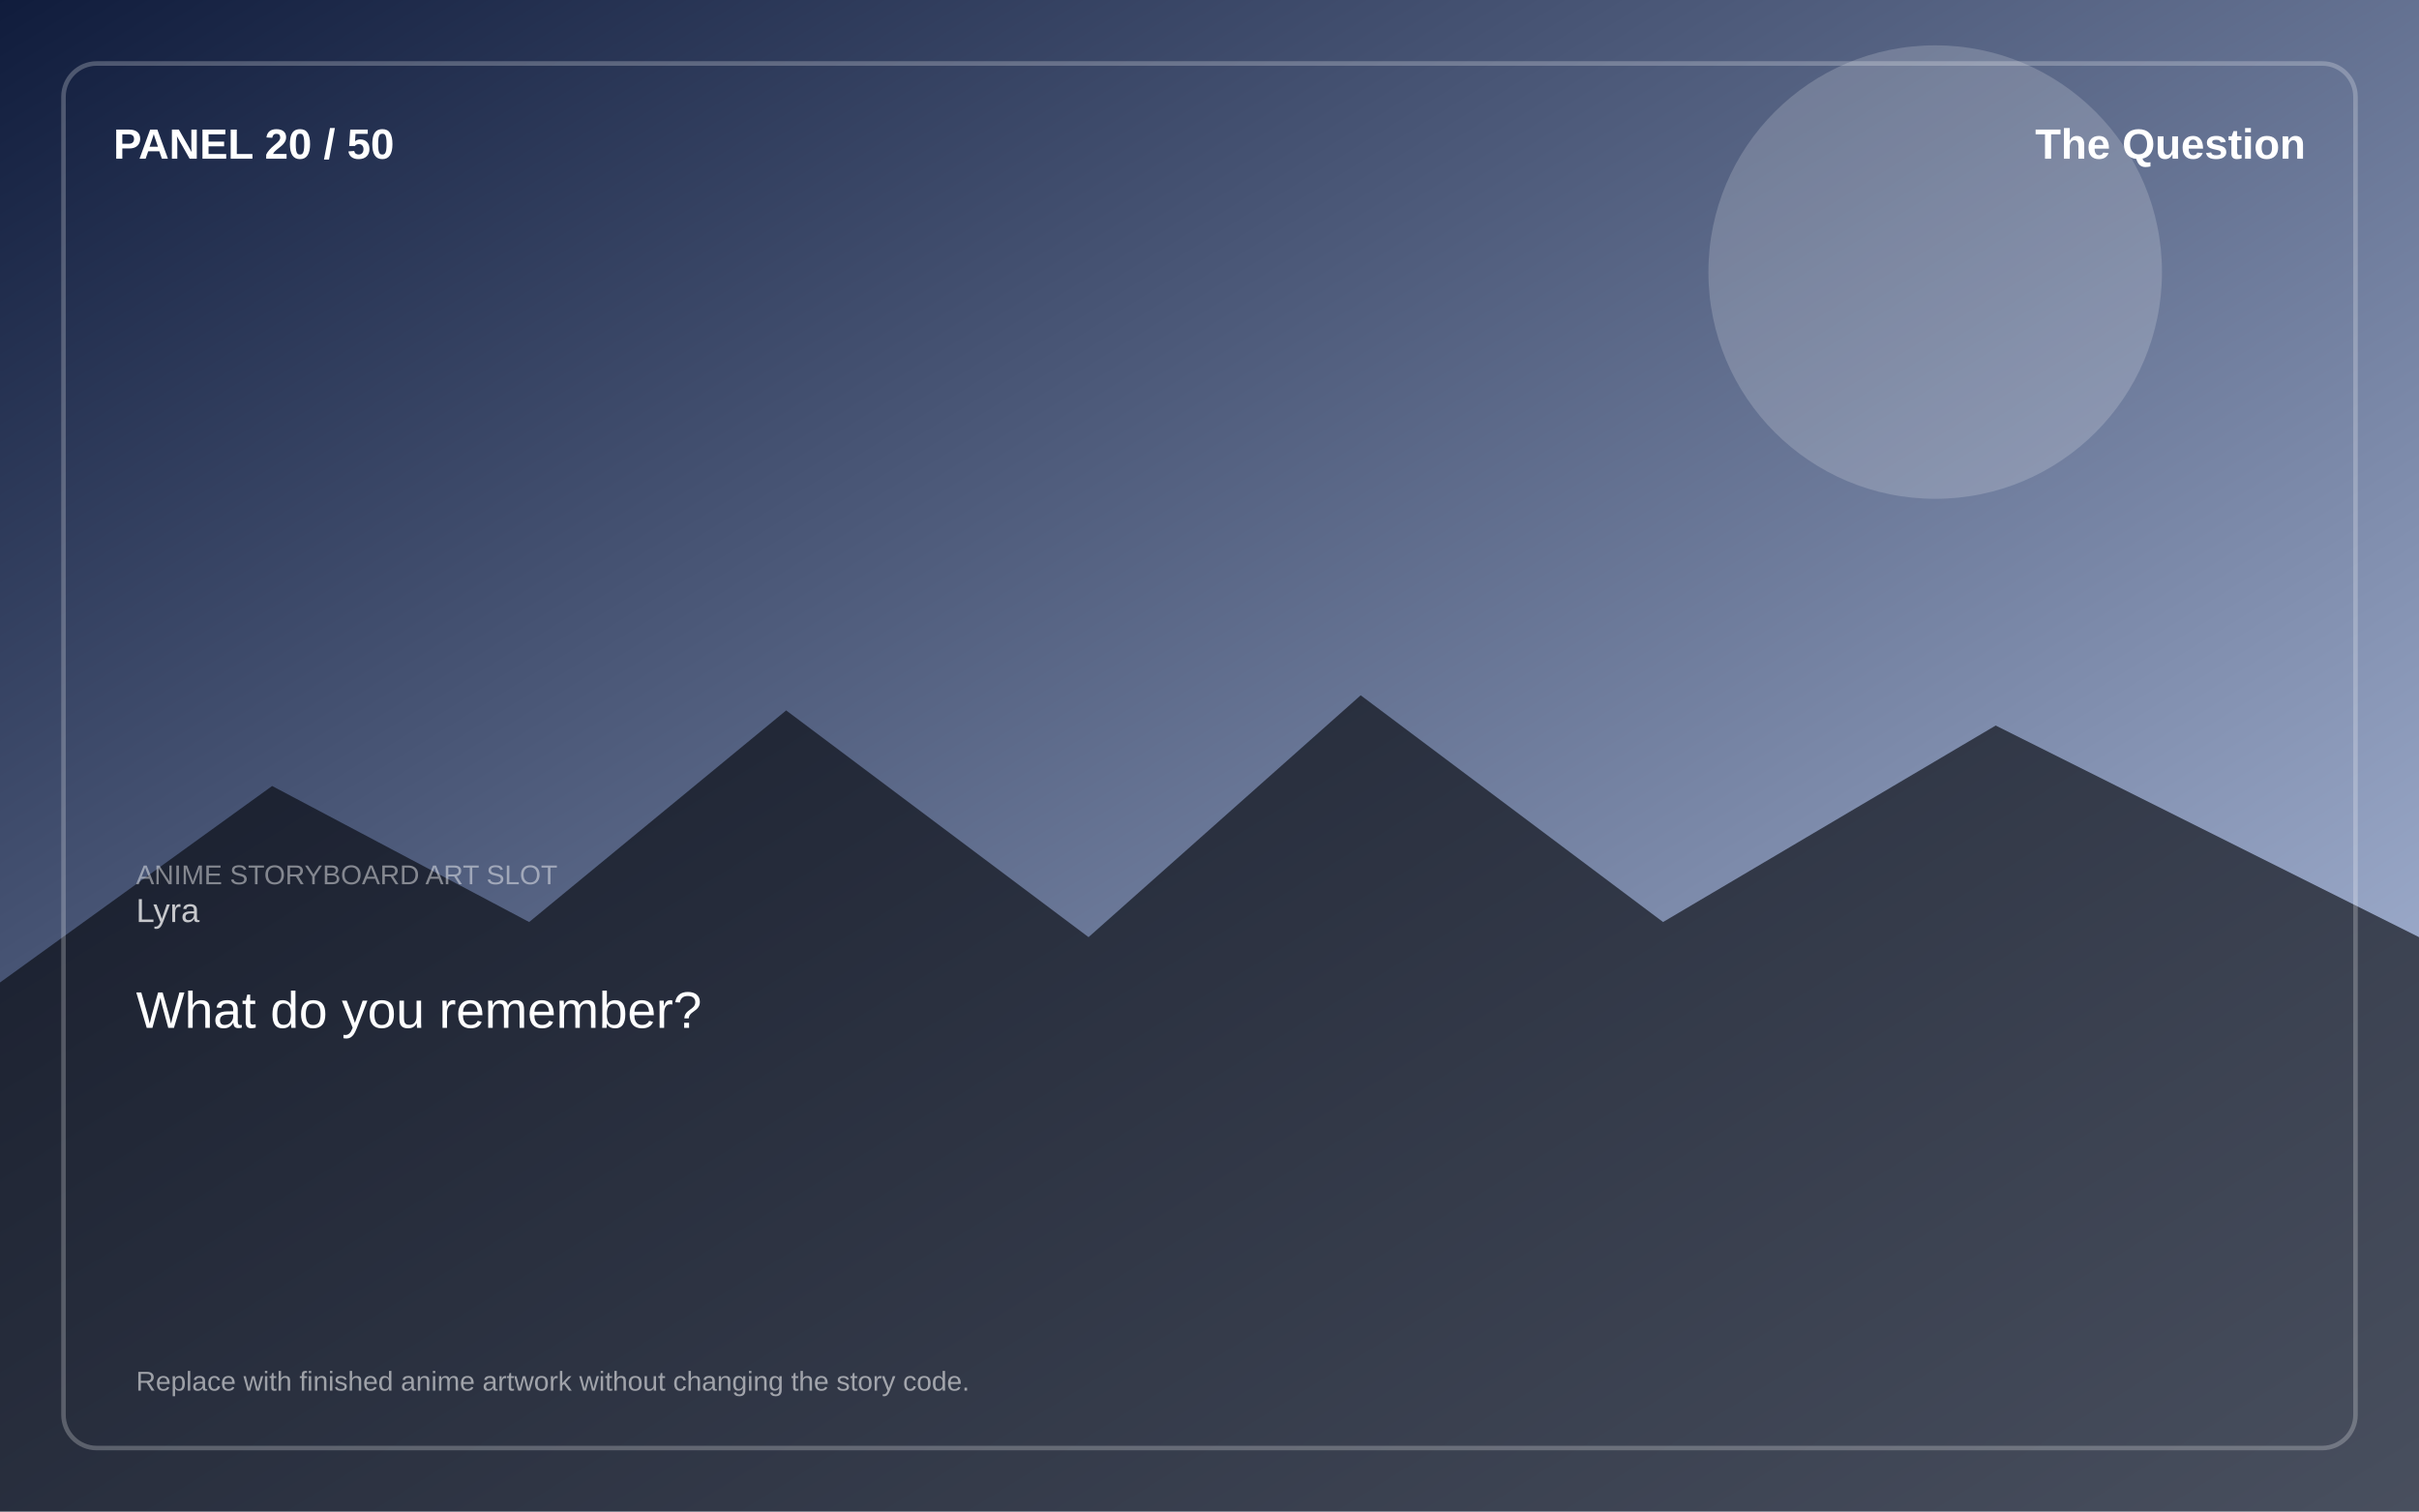
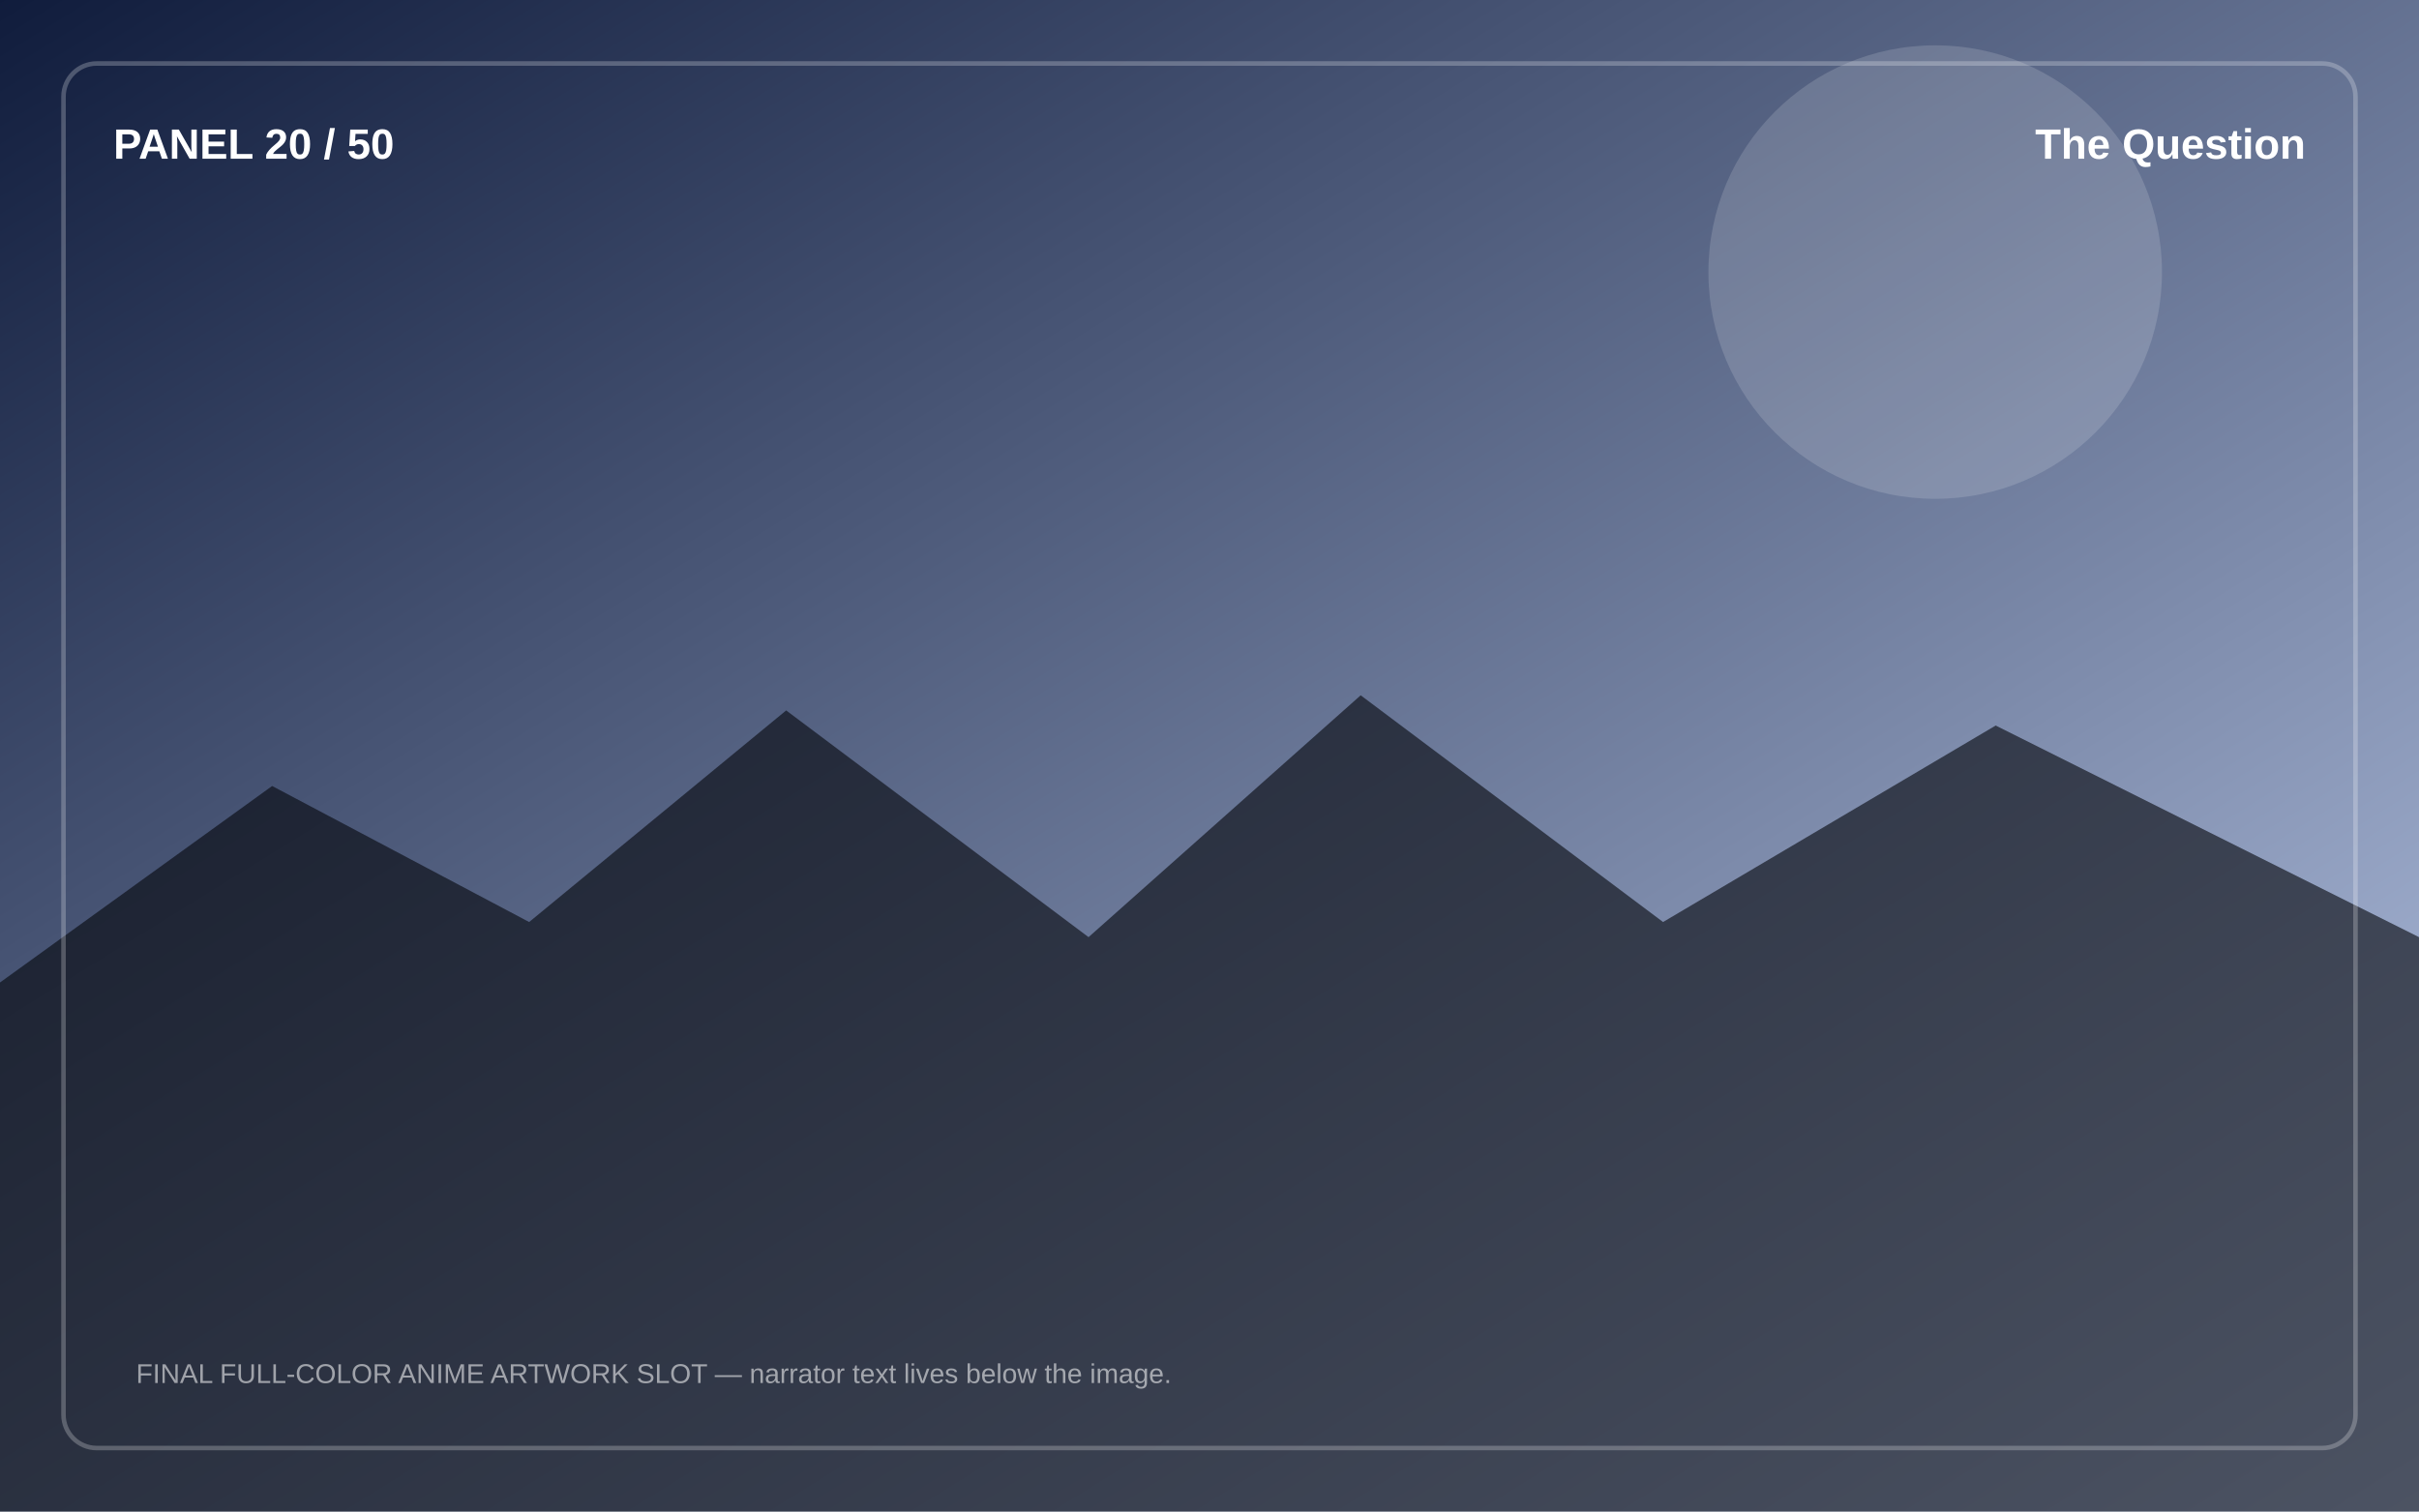
- <svg xmlns="http://www.w3.org/2000/svg" width="1600" height="1000">
+ <svg xmlns="http://www.w3.org/2000/svg" width="1600" height="1000" viewBox="0 0 1600 1000">
  <defs>
    <linearGradient id="g" x1="0" y1="0" x2="1" y2="1">
      <stop stop-color="#101c3c" />
      <stop offset="1" stop-color="#b9c8e8" />
    </linearGradient>
  </defs>
  <rect width="1600" height="1000" fill="url(#g)" />
-   <circle cx="1280" cy="180" r="150" fill="#fff" opacity=".18" />
-   <path d="M0 650 L180 520 350 610 520 470 720 620 900 460 1100 610 1320 480 1600 620 1600 1000 0 1000Z" fill="#03050a" opacity=".62" />
+   <circle cx="1280" cy="180" r="150" fill="#fff" opacity=".15" />
+   <path d="M0 650 L180 520 350 610 520 470 720 620 900 460 1100 610 1320 480 1600 620 1600 1000 0 1000Z" fill="#03050a" opacity=".60" />
  <rect x="42" y="42" width="1516" height="916" rx="22" fill="none" stroke="#fff" stroke-opacity=".24" stroke-width="3" />
  <text x="75" y="105" fill="#fff" font-family="Arial,sans-serif" font-size="28" font-weight="700">PANEL 20 / 50</text>
  <text x="1525" y="105" text-anchor="end" fill="#fff" font-family="Arial,sans-serif" font-size="28" font-weight="700">The Question</text>
-   <text x="90" y="610" fill="#fff" opacity=".75" font-family="Arial,sans-serif" font-size="22">Lyra</text>
-   <text x="90" y="585" fill="#fff" opacity=".45" font-family="Arial,sans-serif" font-size="18">ANIME STORYBOARD ART SLOT</text>
-   <text x="90" y="680" fill="#fff" font-family="Arial,sans-serif" font-size="34">What do you remember?</text>
-   <text x="90" y="920" fill="#fff" opacity=".55" font-family="Arial,sans-serif" font-size="18">Replace with finished anime artwork without changing the story code.</text>
+   <text x="90" y="915" fill="#fff" opacity=".55" font-family="Arial,sans-serif" font-size="18">FINAL FULL-COLOR ANIME ARTWORK SLOT — narrator text lives below the image.</text>
</svg>
